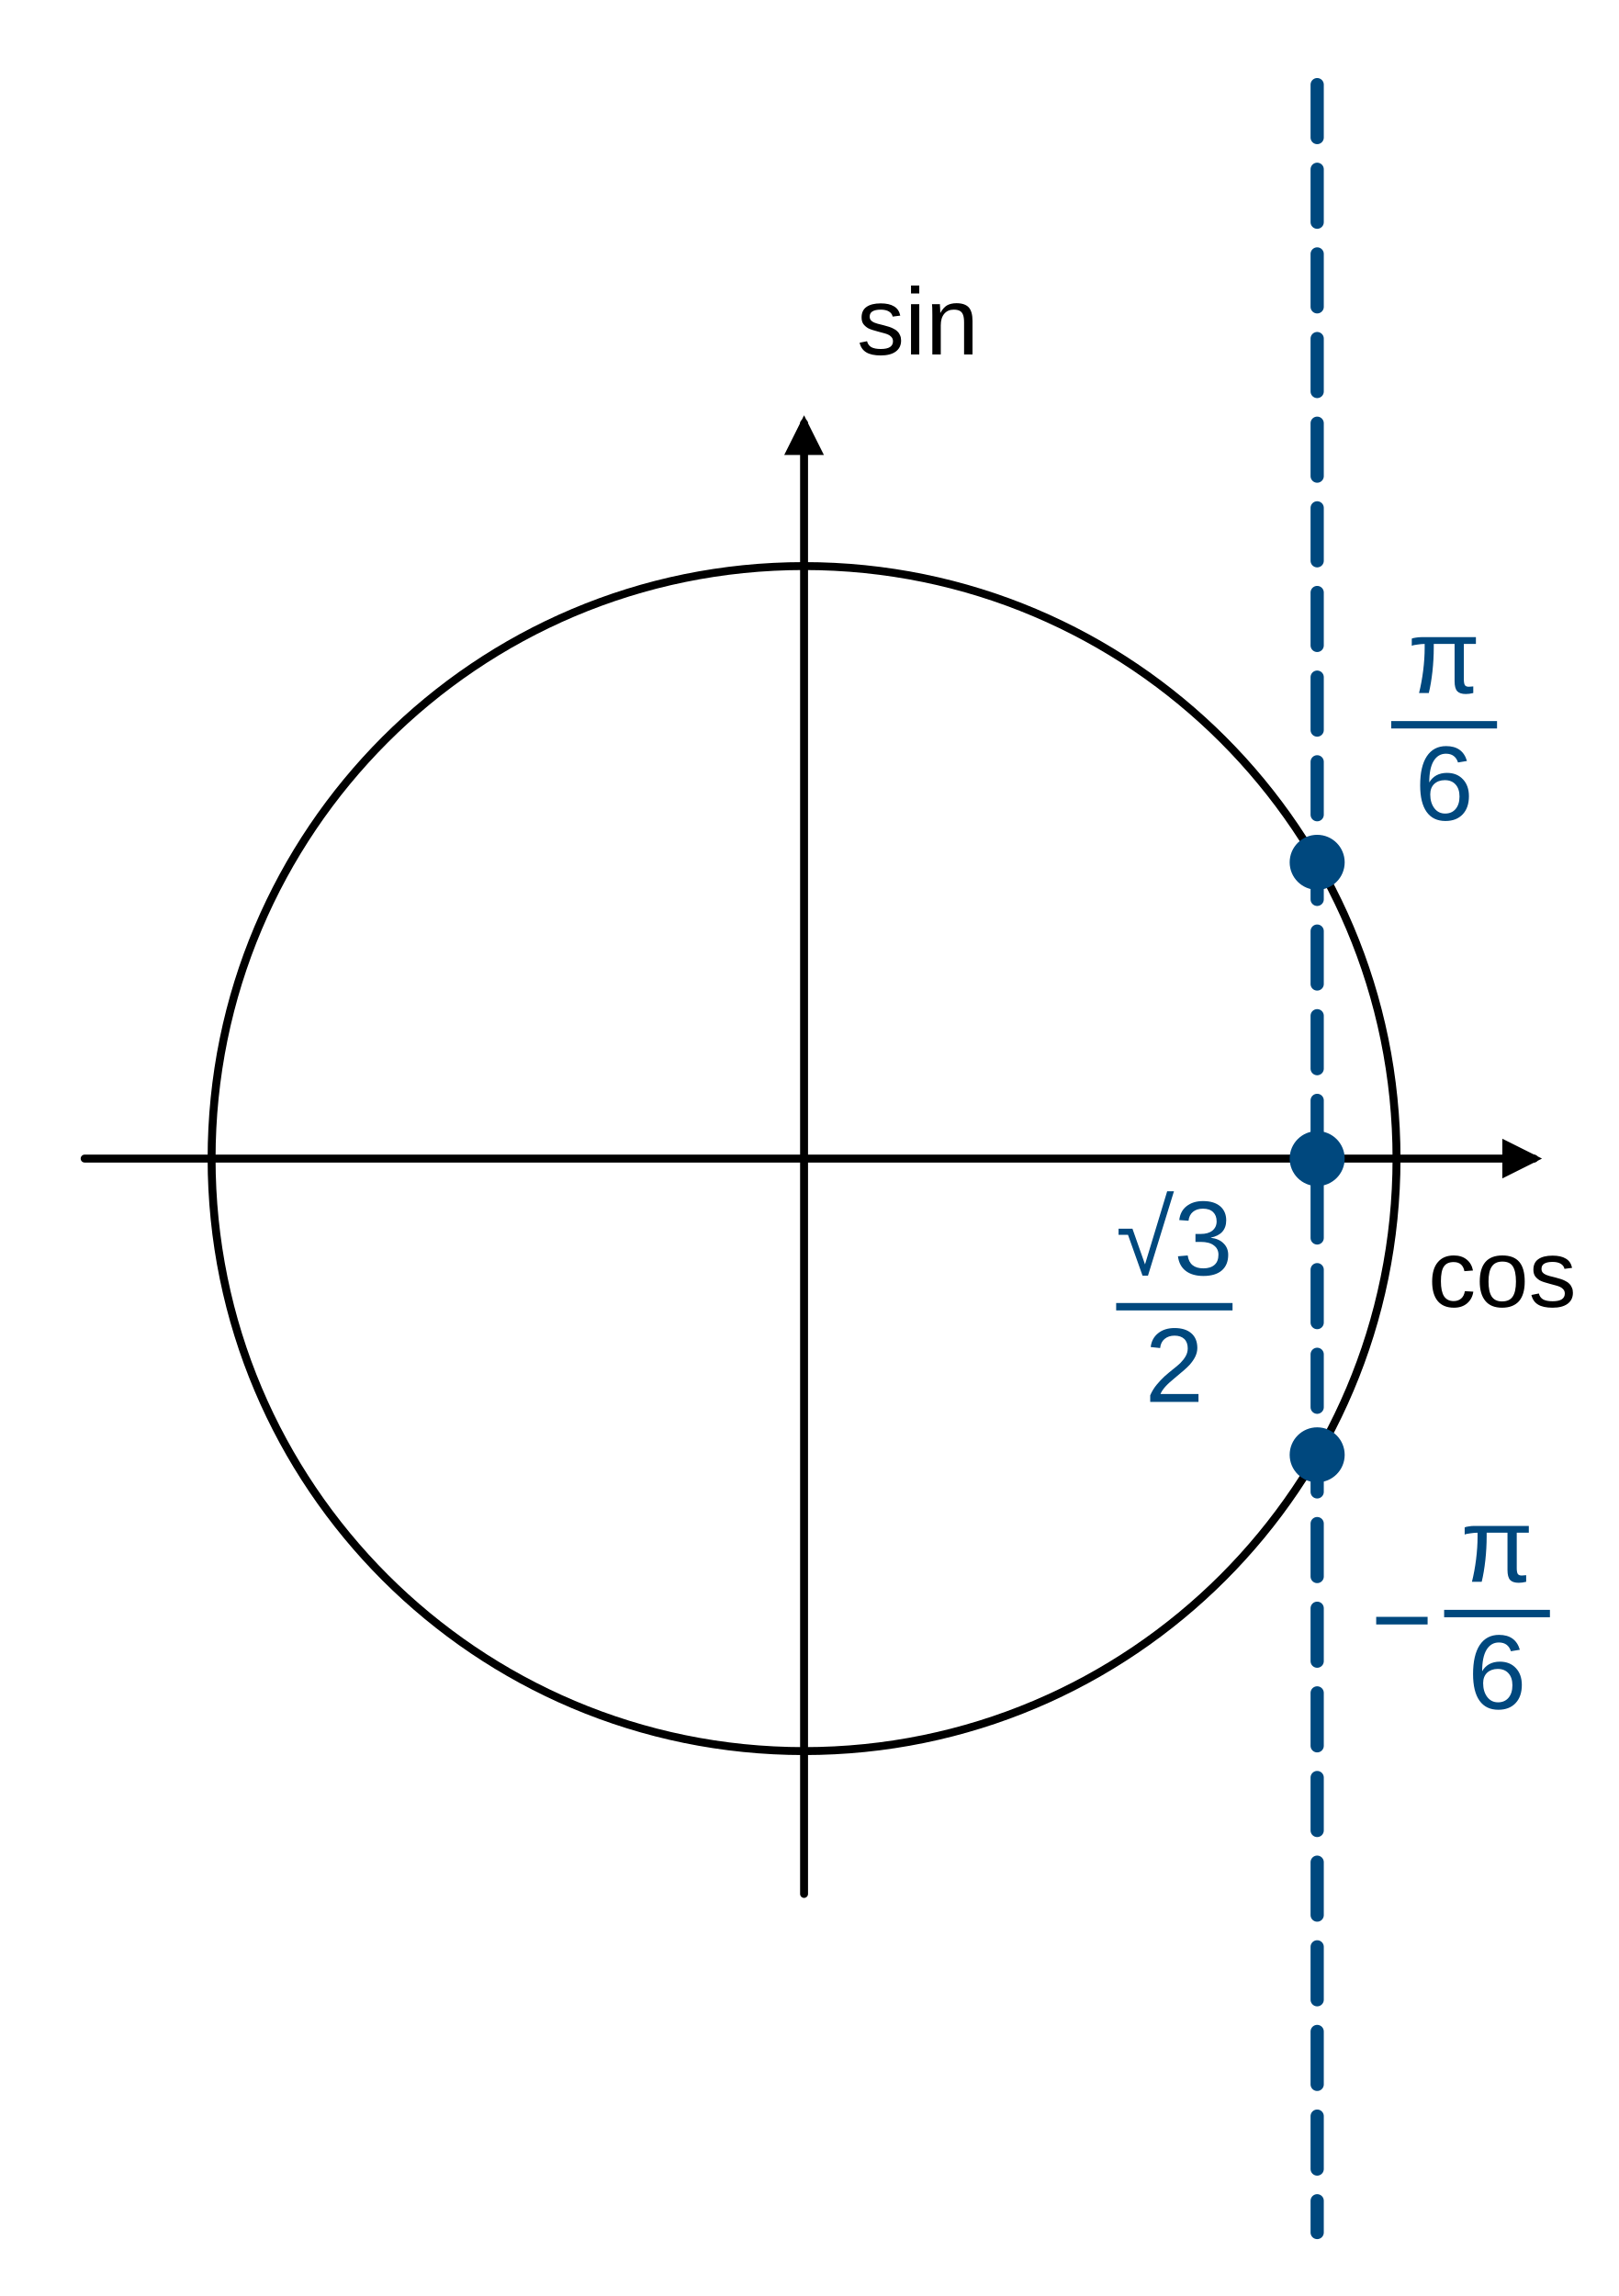
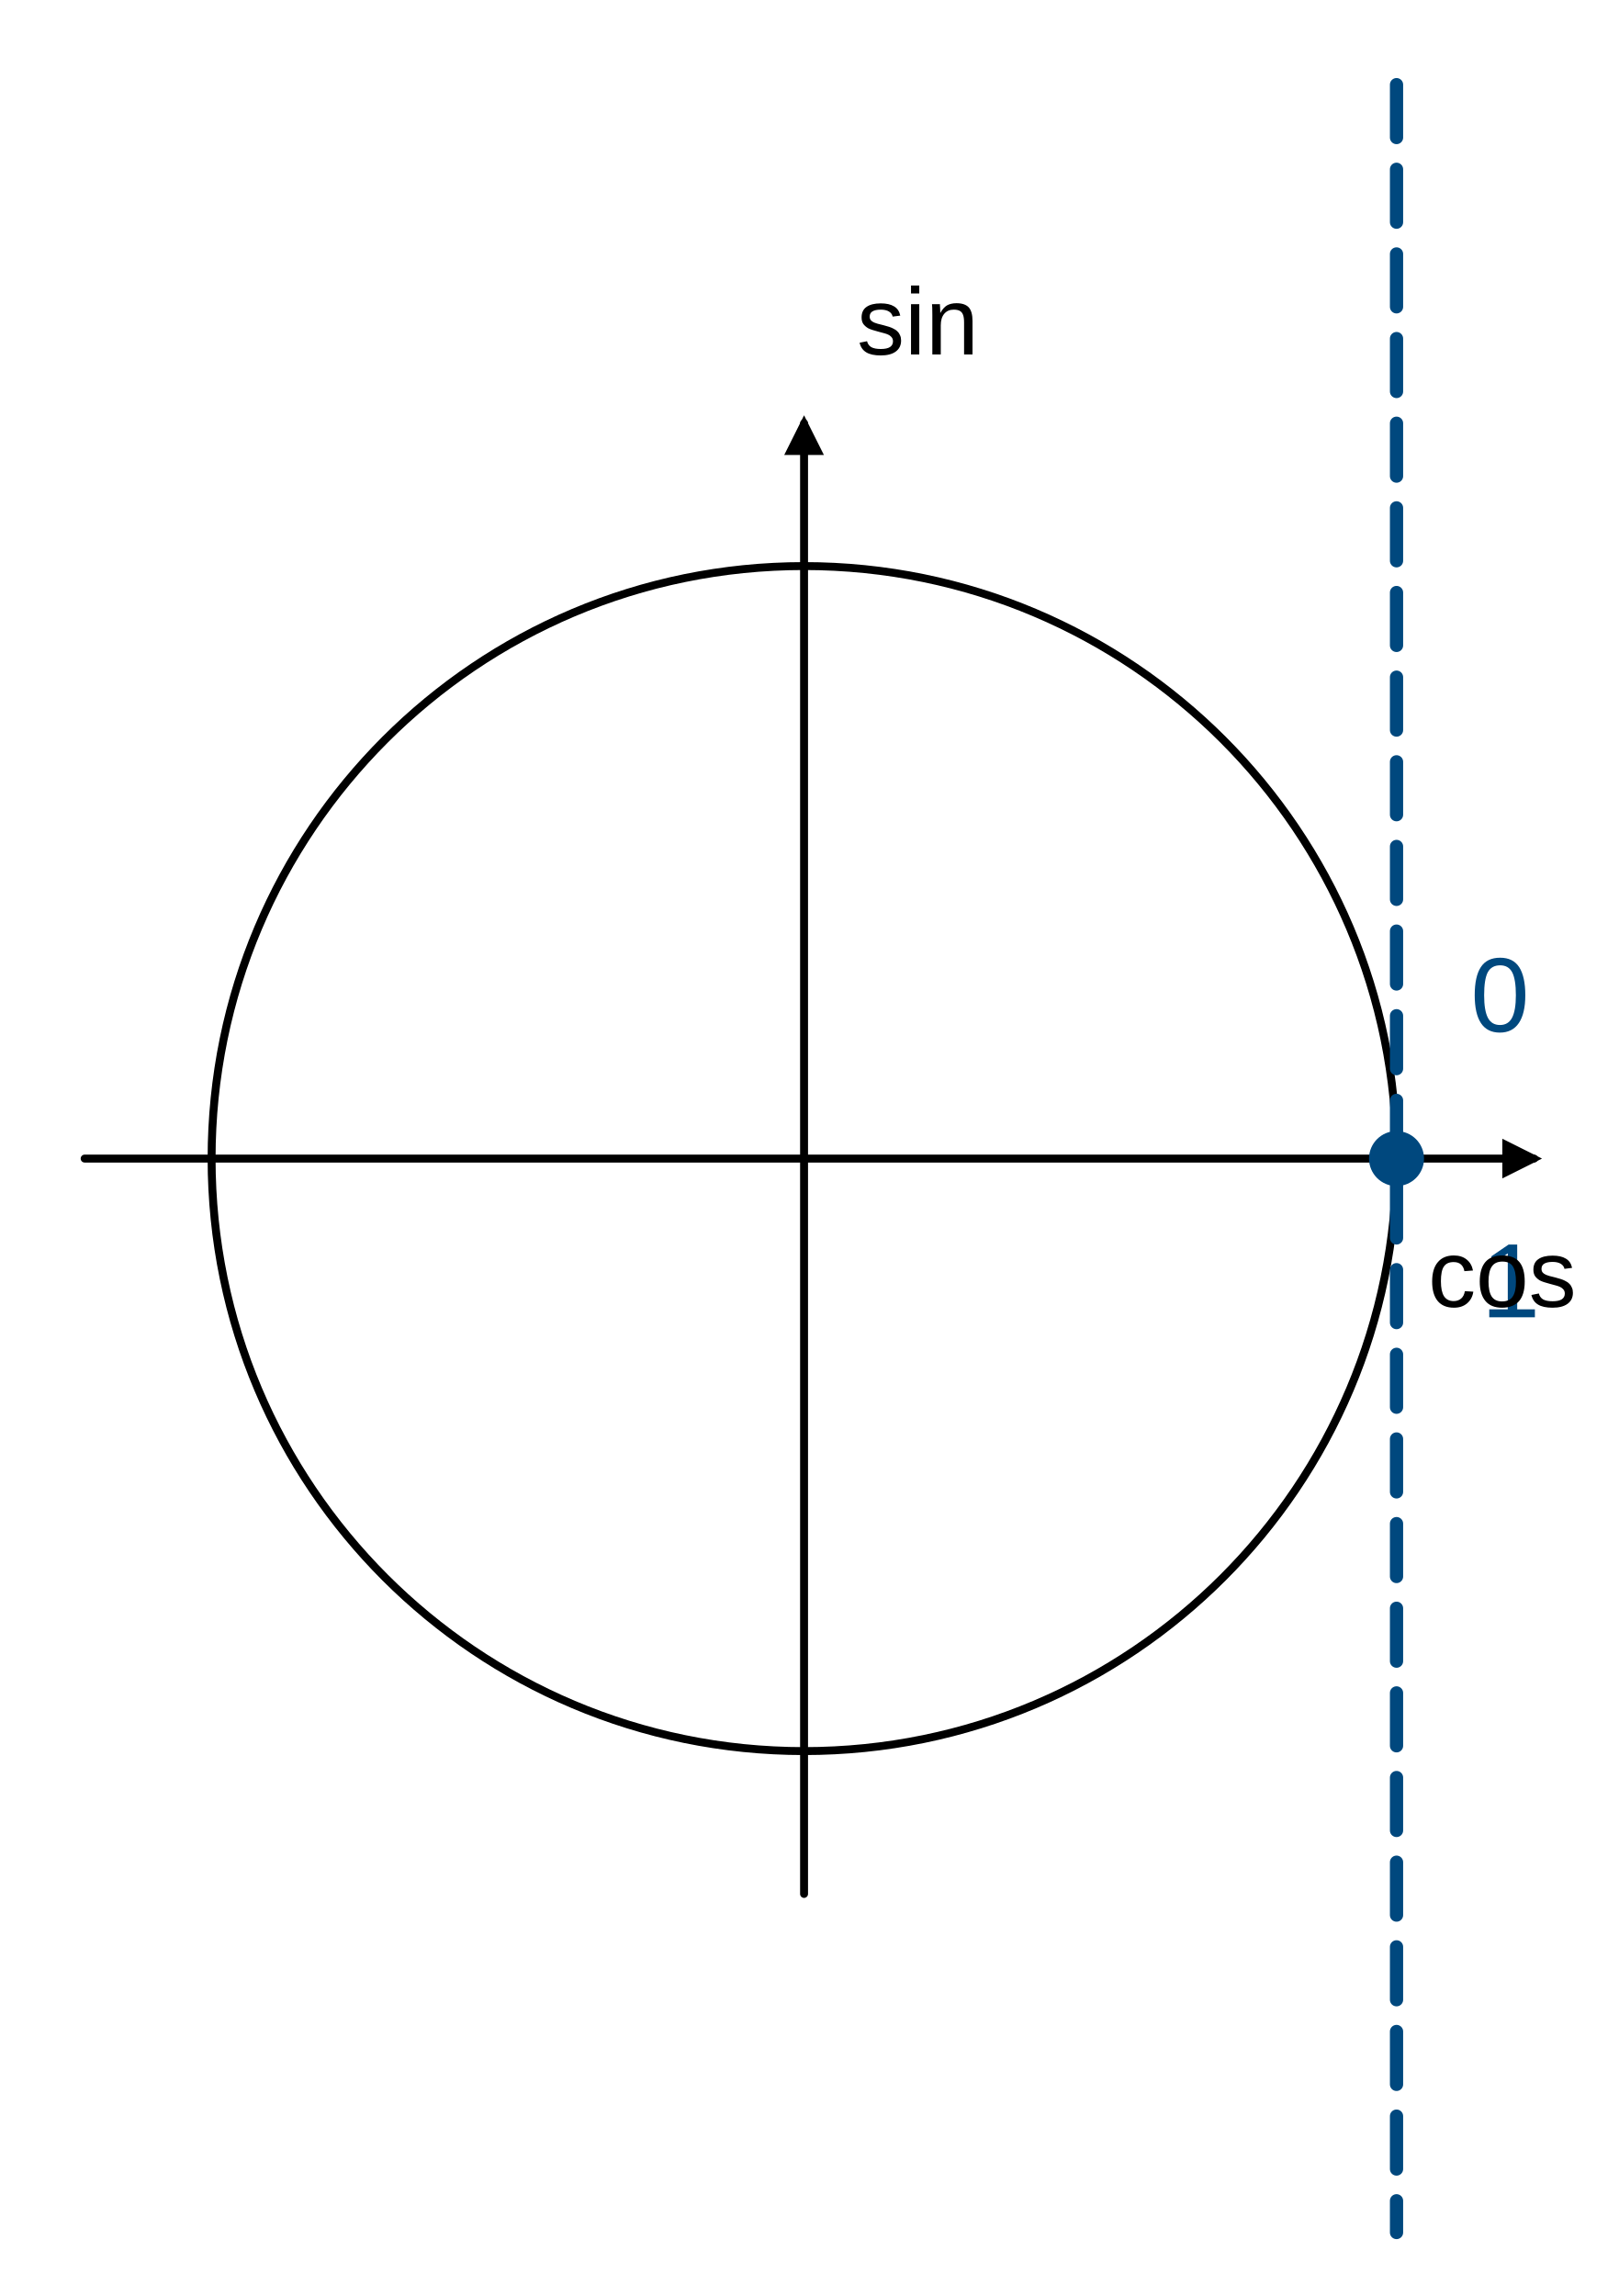
<svg xmlns="http://www.w3.org/2000/svg" width="153" height="217" viewBox="0 0 153 217" role="img" aria-labelledby="title desc">
  <defs>
    <marker id="axis-arrow" markerWidth="5" markerHeight="5" refX="4" refY="2.5" orient="auto">
      <path d="M0,0 L5,2.5 L0,5 Z" fill="#000000" />
    </marker>
  </defs>
  <circle cx="76.0" cy="109.5" r="56.0" fill="none" stroke="#000000" stroke-width="0.75" stroke-linecap="round" stroke-linejoin="round" stroke-miterlimit="8" />
  <line x1="8" y1="109.5" x2="145" y2="109.5" fill="none" stroke="#000000" stroke-width="0.75" stroke-linecap="round" stroke-linejoin="round" stroke-miterlimit="8" marker-end="url(#axis-arrow)" />
  <line x1="76.0" y1="179" x2="76.0" y2="40" fill="none" stroke="#000000" stroke-width="0.75" stroke-linecap="round" stroke-linejoin="round" stroke-miterlimit="8" marker-end="url(#axis-arrow)" />
-   <line x1="124.5" y1="8" x2="124.5" y2="211" fill="none" stroke="#00487E" stroke-width="1.25" stroke-linecap="round" stroke-linejoin="round" stroke-miterlimit="8" stroke-dasharray="5,3" />
-   <circle cx="124.5" cy="81.5" r="2.6" fill="#00487E" />
-   <circle cx="124.5" cy="137.5" r="2.6" fill="#00487E" />
-   <circle cx="124.5" cy="109.5" r="2.6" fill="#00487E" />
-   <g data-angle="√3/2" fill="#00487E" font-family="Liberation Sans, DejaVu Sans, sans-serif" font-size="10">
-     <text x="111" y="120.5" text-anchor="middle">√3</text>
-     <line x1="105.5" y1="123.5" x2="116.5" y2="123.5" stroke="#00487E" stroke-width="0.7" />
-     <text x="111" y="132.5" text-anchor="middle">2</text>
-   </g>
-   <g data-angle="π/6" fill="#00487E" font-family="Liberation Sans, DejaVu Sans, sans-serif" font-size="10">
-     <text x="136.5" y="65.5" text-anchor="middle">π</text>
-     <line x1="131.5" y1="68.5" x2="141.5" y2="68.5" stroke="#00487E" stroke-width="0.7" />
-     <text x="136.5" y="77.5" text-anchor="middle">6</text>
-   </g>
-   <g data-angle="−π/6" fill="#00487E" font-family="Liberation Sans, DejaVu Sans, sans-serif" font-size="10">
-     <text x="132.5" y="156.5" text-anchor="middle">−</text>
-     <text x="141.5" y="149.5" text-anchor="middle">π</text>
-     <line x1="136.5" y1="152.5" x2="146.5" y2="152.5" stroke="#00487E" stroke-width="0.7" />
-     <text x="141.5" y="161.5" text-anchor="middle">6</text>
-   </g>
+   <line x1="132" y1="8" x2="132" y2="211" fill="none" stroke="#00487E" stroke-width="1.25" stroke-linecap="round" stroke-linejoin="round" stroke-miterlimit="8" stroke-dasharray="5,3" />
+   <circle cx="132" cy="109.5" r="2.6" fill="#00487E" />
+   <text x="140" y="124.5" fill="#00487E" font-family="Liberation Sans, DejaVu Sans, sans-serif" font-size="10" text-anchor="start">1</text>
+   <text x="139" y="97.5" fill="#00487E" font-family="Liberation Sans, DejaVu Sans, sans-serif" font-size="10" text-anchor="start">0</text>
  <text x="149" y="123.5" fill="#000000" font-family="Liberation Sans, DejaVu Sans, sans-serif" font-size="9" text-anchor="end">cos</text>
  <text x="81" y="33.5" fill="#000000" font-family="Liberation Sans, DejaVu Sans, sans-serif" font-size="9" text-anchor="start">sin</text>
</svg>
